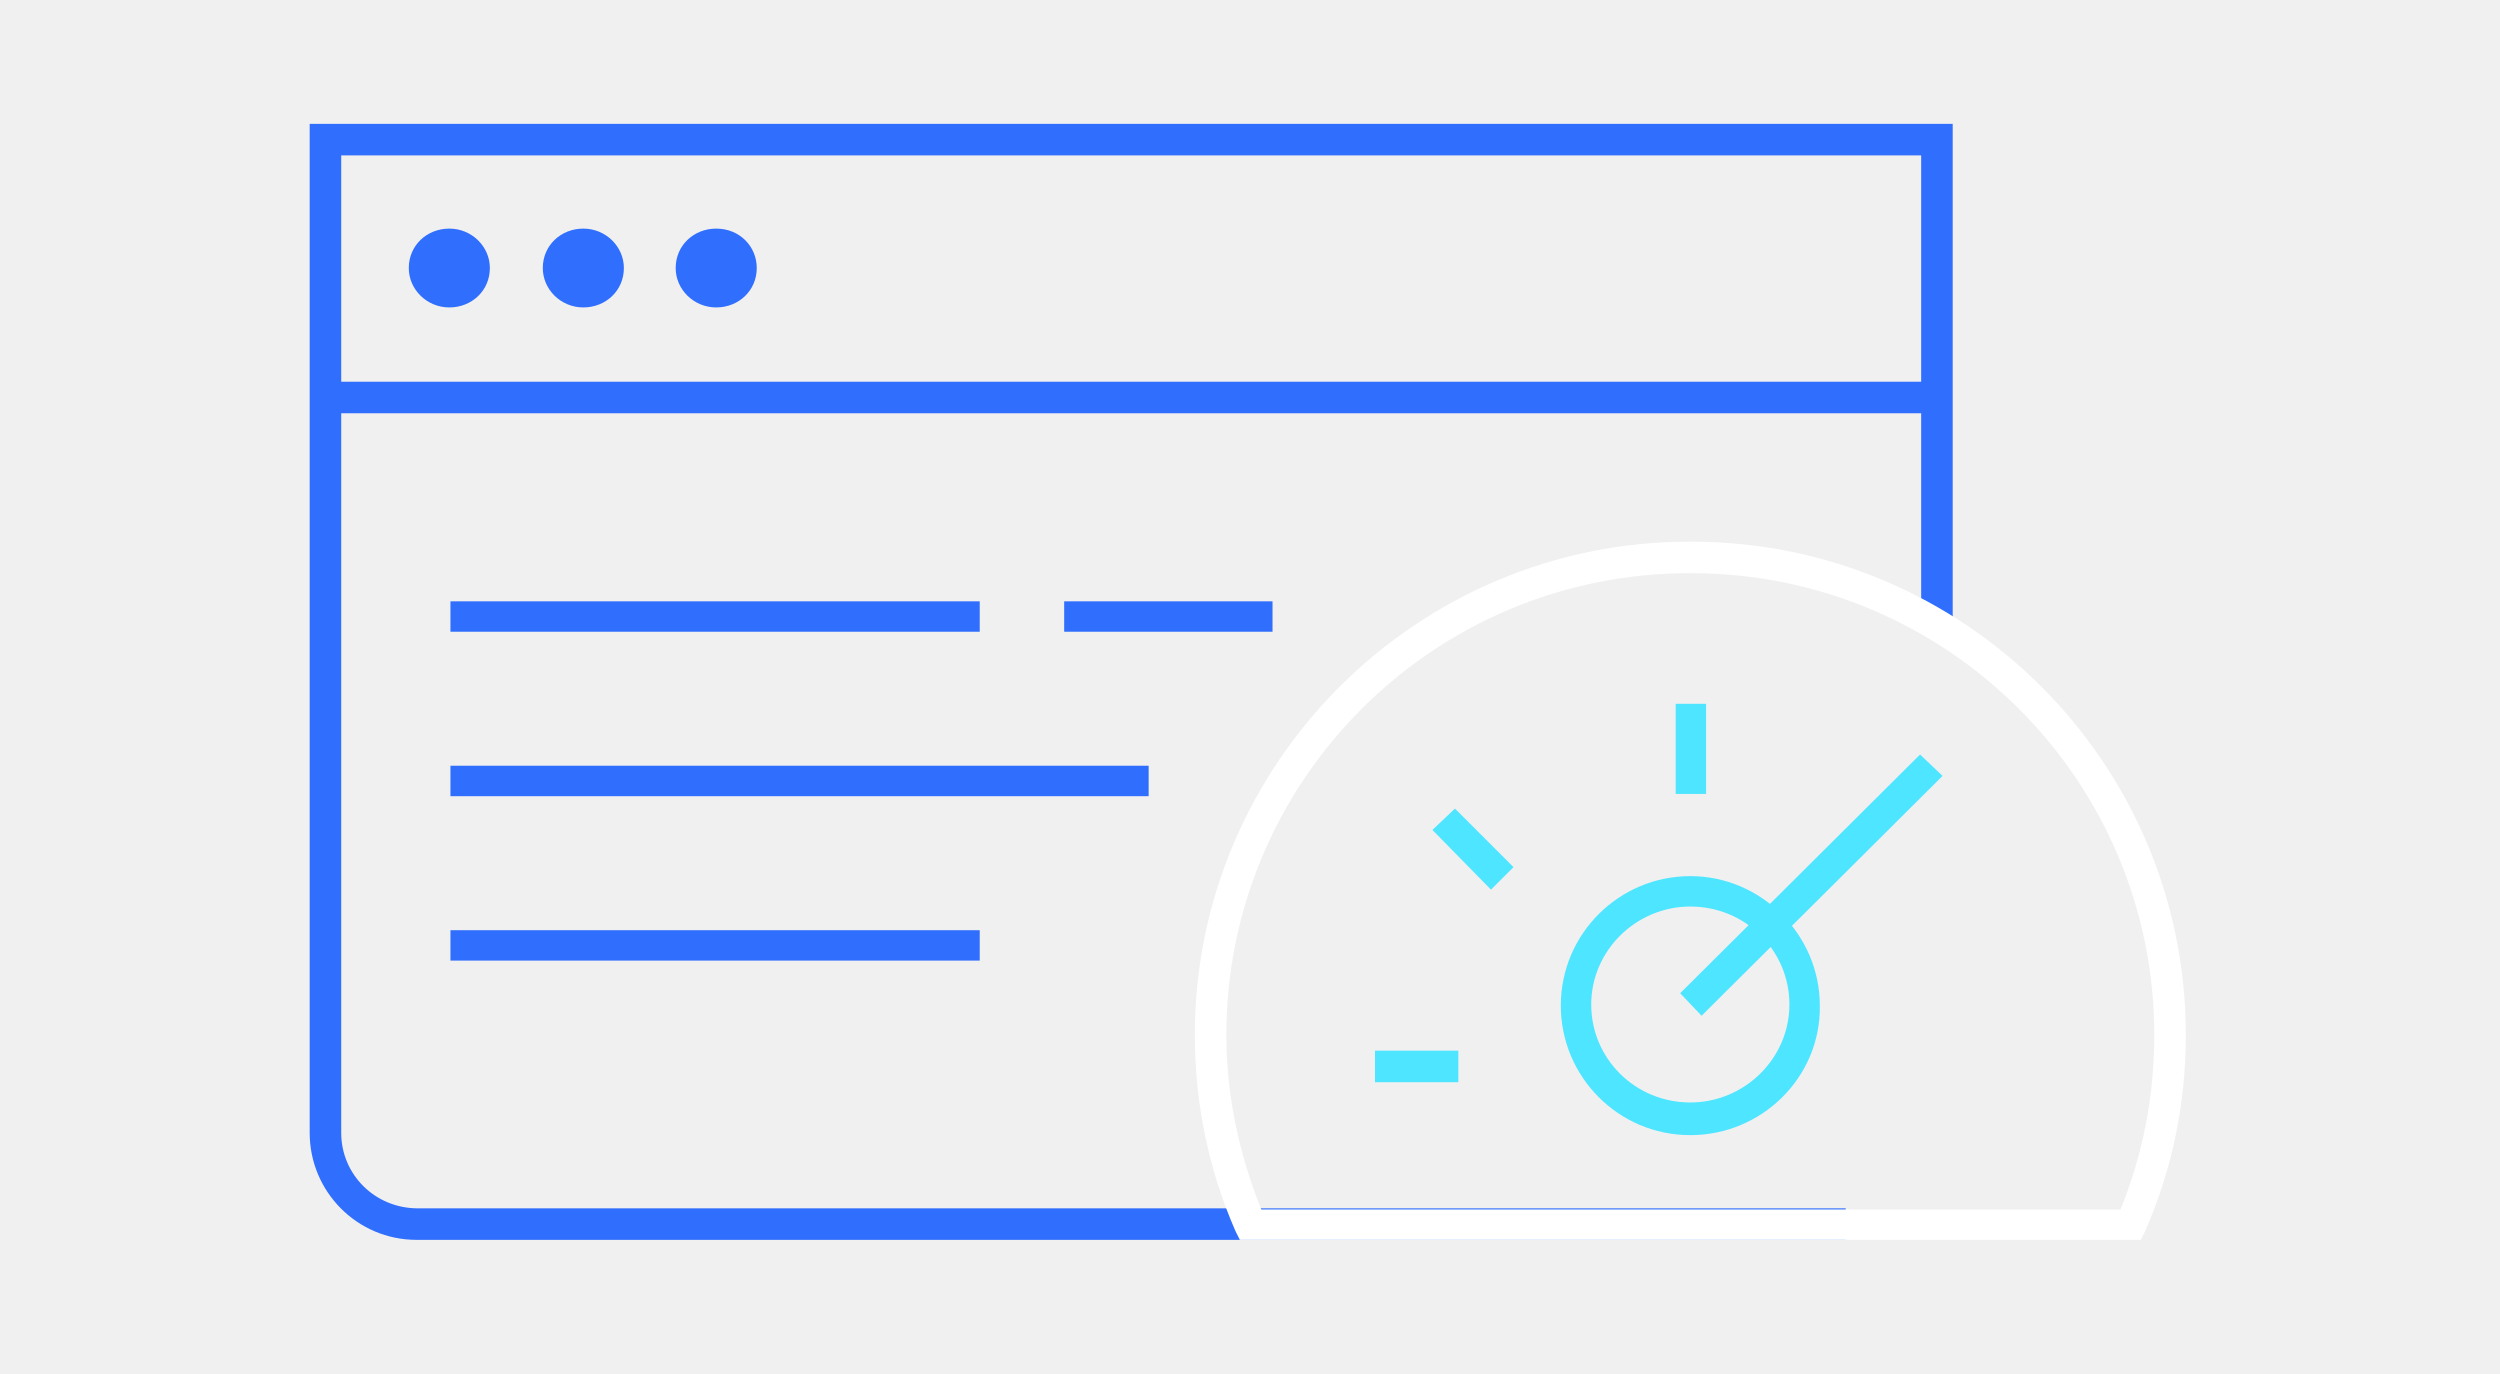
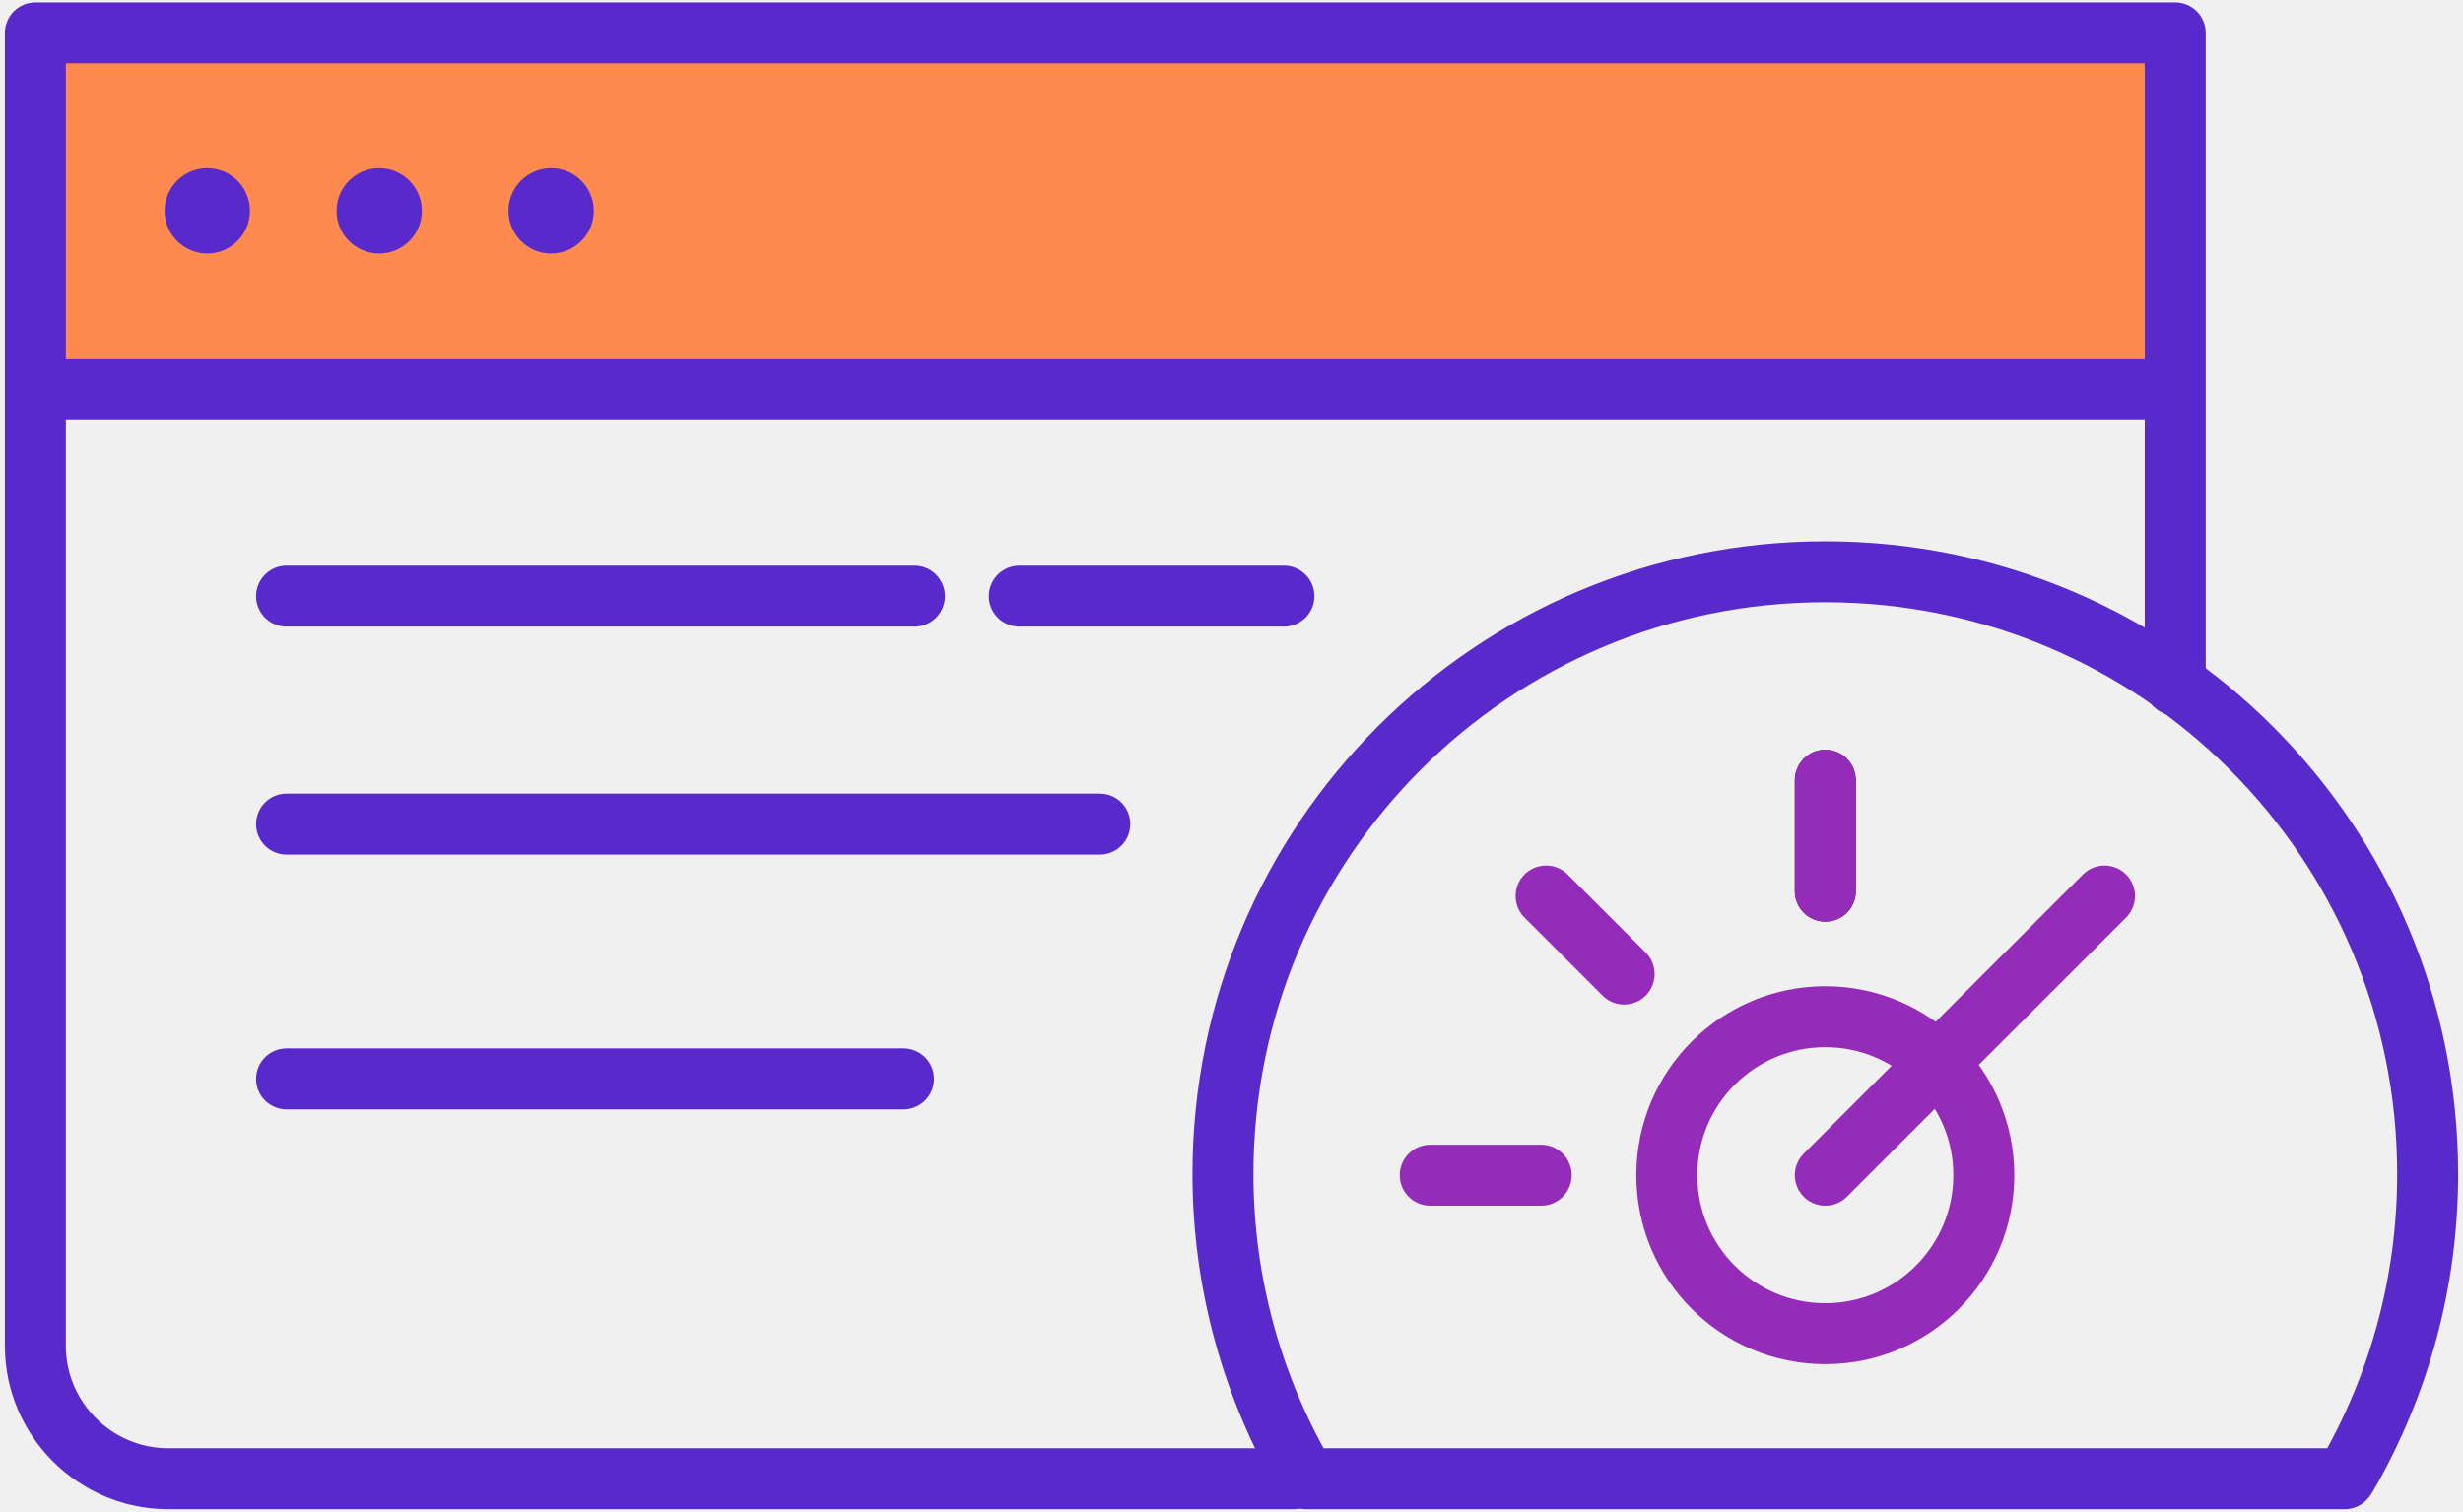
- <svg xmlns="http://www.w3.org/2000/svg" width="222" height="122" viewBox="0 0 222 122">
-   <path fill="#306EFD" d="M163.8 110.1H37c-5.3 0-9.5-4.3-9.5-9.5V11h145.9v45h-2.8V13.8H30.3v86.8c0 3.7 3 6.7 6.8 6.7h126.8v2.8z" />
-   <path fill="#306EFD" d="M28.9 36.7H172v-2.8H28.9m14.6-10.1c0 2-1.6 3.5-3.6 3.5s-3.6-1.6-3.6-3.5c0-2 1.6-3.5 3.6-3.5s3.6 1.6 3.6 3.5m11.9 0c0 2-1.6 3.5-3.6 3.5s-3.6-1.6-3.6-3.5c0-2 1.6-3.5 3.6-3.5s3.6 1.6 3.6 3.5m11.8 0c0 2-1.6 3.5-3.6 3.5S60 25.7 60 23.8c0-2 1.6-3.5 3.6-3.5 2.1 0 3.6 1.6 3.6 3.5M40 56.1h47v-2.7H40m0 31.9h47v-2.7H40m54.5-26.5H113v-2.7H94.5M40 70.7h62V68H40" />
-   <path fill="#FFF" d="M112 107.4h76.3c2-4.9 3-10.1 3-15.5 0-22.6-18.4-41-41.1-41h-.2c-22.7 0-41.1 18.4-41.1 41 0 5.3 1.1 10.5 3.1 15.5zm78.1 2.7h-80l-.4-.8c-2.4-5.5-3.6-11.4-3.6-17.4 0-24.1 19.7-43.8 43.9-43.8h.2c24.2 0 43.9 19.6 43.9 43.8 0 6.1-1.2 11.9-3.6 17.4l-.4.8z" />
-   <path fill="#4DE5FF" d="M148.8 70.5h2.7v-8h-2.7M132.4 79l-5.2-5.3 2-1.9 5.2 5.2m-12.3 19.1h7.4v-2.8h-7.4m28-12.8c-4.8 0-8.8 3.9-8.8 8.7 0 4.8 3.9 8.7 8.8 8.7 4.8 0 8.8-3.9 8.8-8.7 0-4.8-3.9-8.7-8.8-8.7m0 20.3c-6.4 0-11.5-5.2-11.5-11.5 0-6.4 5.2-11.5 11.5-11.5s11.5 5.2 11.5 11.5c.1 6.3-5.1 11.5-11.5 11.5" />
-   <path fill="#4DE5FF" d="M151.1 90.2l-1.9-2L170.5 67l2 1.9" />
+ <svg xmlns="http://www.w3.org/2000/svg" width="202" height="124" viewBox="0 0 202 124">
+   <g fill="none" fill-rule="evenodd">
+     <g transform="translate(2 2)">
+       <path fill="#FF8A50" d="M0 0h177v29H0z" />
+       <path d="M104.1 119.3H11.8c-6 0-10.9-4.9-10.9-10.9V.7h175.5v53.5M.9 29.9h175.5" stroke="#592ACB" stroke-width="5" stroke-linecap="round" stroke-linejoin="round" />
+       <g transform="translate(11 11)" fill="#592ACB">
+         <circle cx="4" cy="4.3" r="3.5" />
+         <circle cx="18.1" cy="4.3" r="3.5" />
+         <circle cx="32.2" cy="4.3" r="3.5" />
+       </g>
+       <path d="M105.1 119.3c-4.3-7.3-6.8-15.9-6.8-25 0-27.3 22.1-49.4 49.4-49.4 27.3 0 49.4 22.1 49.4 49.4 0 9-2.4 17.4-6.6 24.7-.1.1-.1.2-.2.3h-85.2zM21.5 46.9H73M21.5 65.6h66.7M21.5 86.5h50.6" stroke="#592ACB" stroke-width="5" stroke-linecap="round" stroke-linejoin="round" />
+       <circle stroke="#952BB9" stroke-width="5" stroke-linecap="round" stroke-linejoin="round" cx="147.7" cy="94.4" r="13" />
+     </g>
+     <path d="M149.7 64v9.1" stroke="#20123A" stroke-width="5" stroke-linecap="round" stroke-linejoin="round" />
+     <path d="M126.8 73.5l6.4 6.4M117.3 96.4h9.1M172.6 73.5l-22.9 22.9M149.7 64v9.1" stroke="#952BB9" stroke-width="5" stroke-linecap="round" stroke-linejoin="round" />
+     <path d="M83.6 48.9h21.7" stroke="#592ACB" stroke-width="5" stroke-linecap="round" stroke-linejoin="round" />
+   </g>
</svg>
